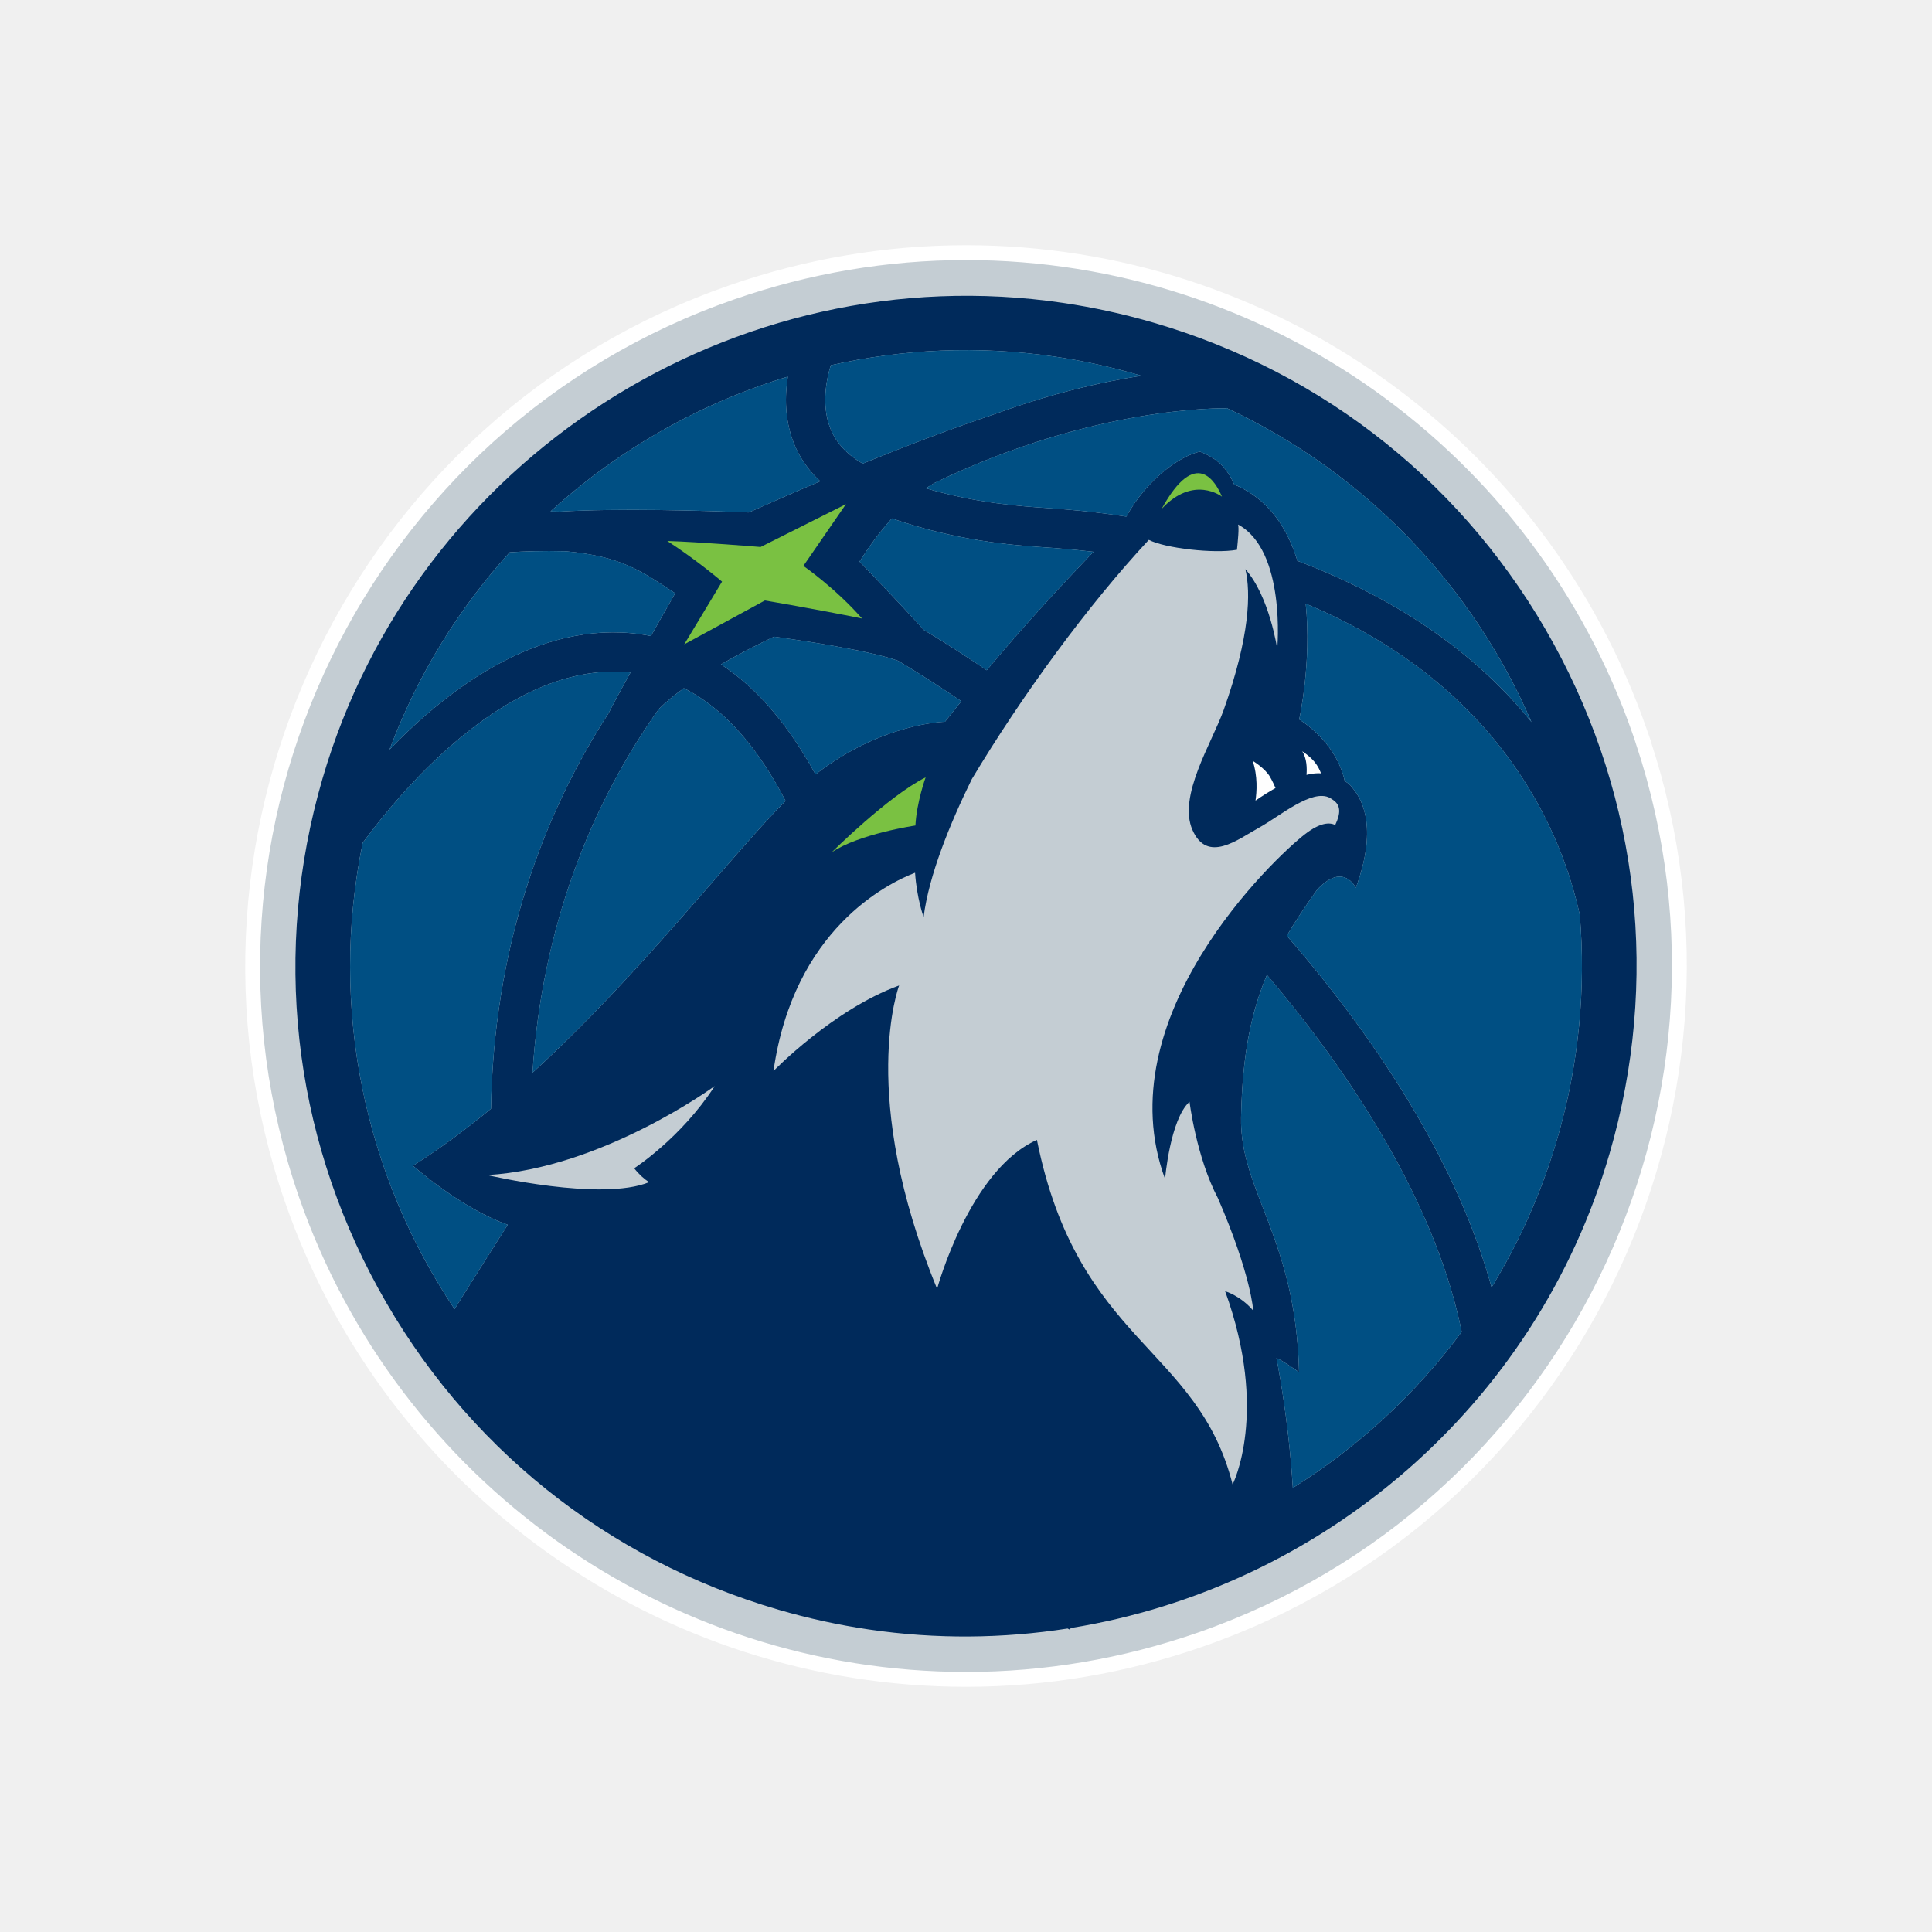
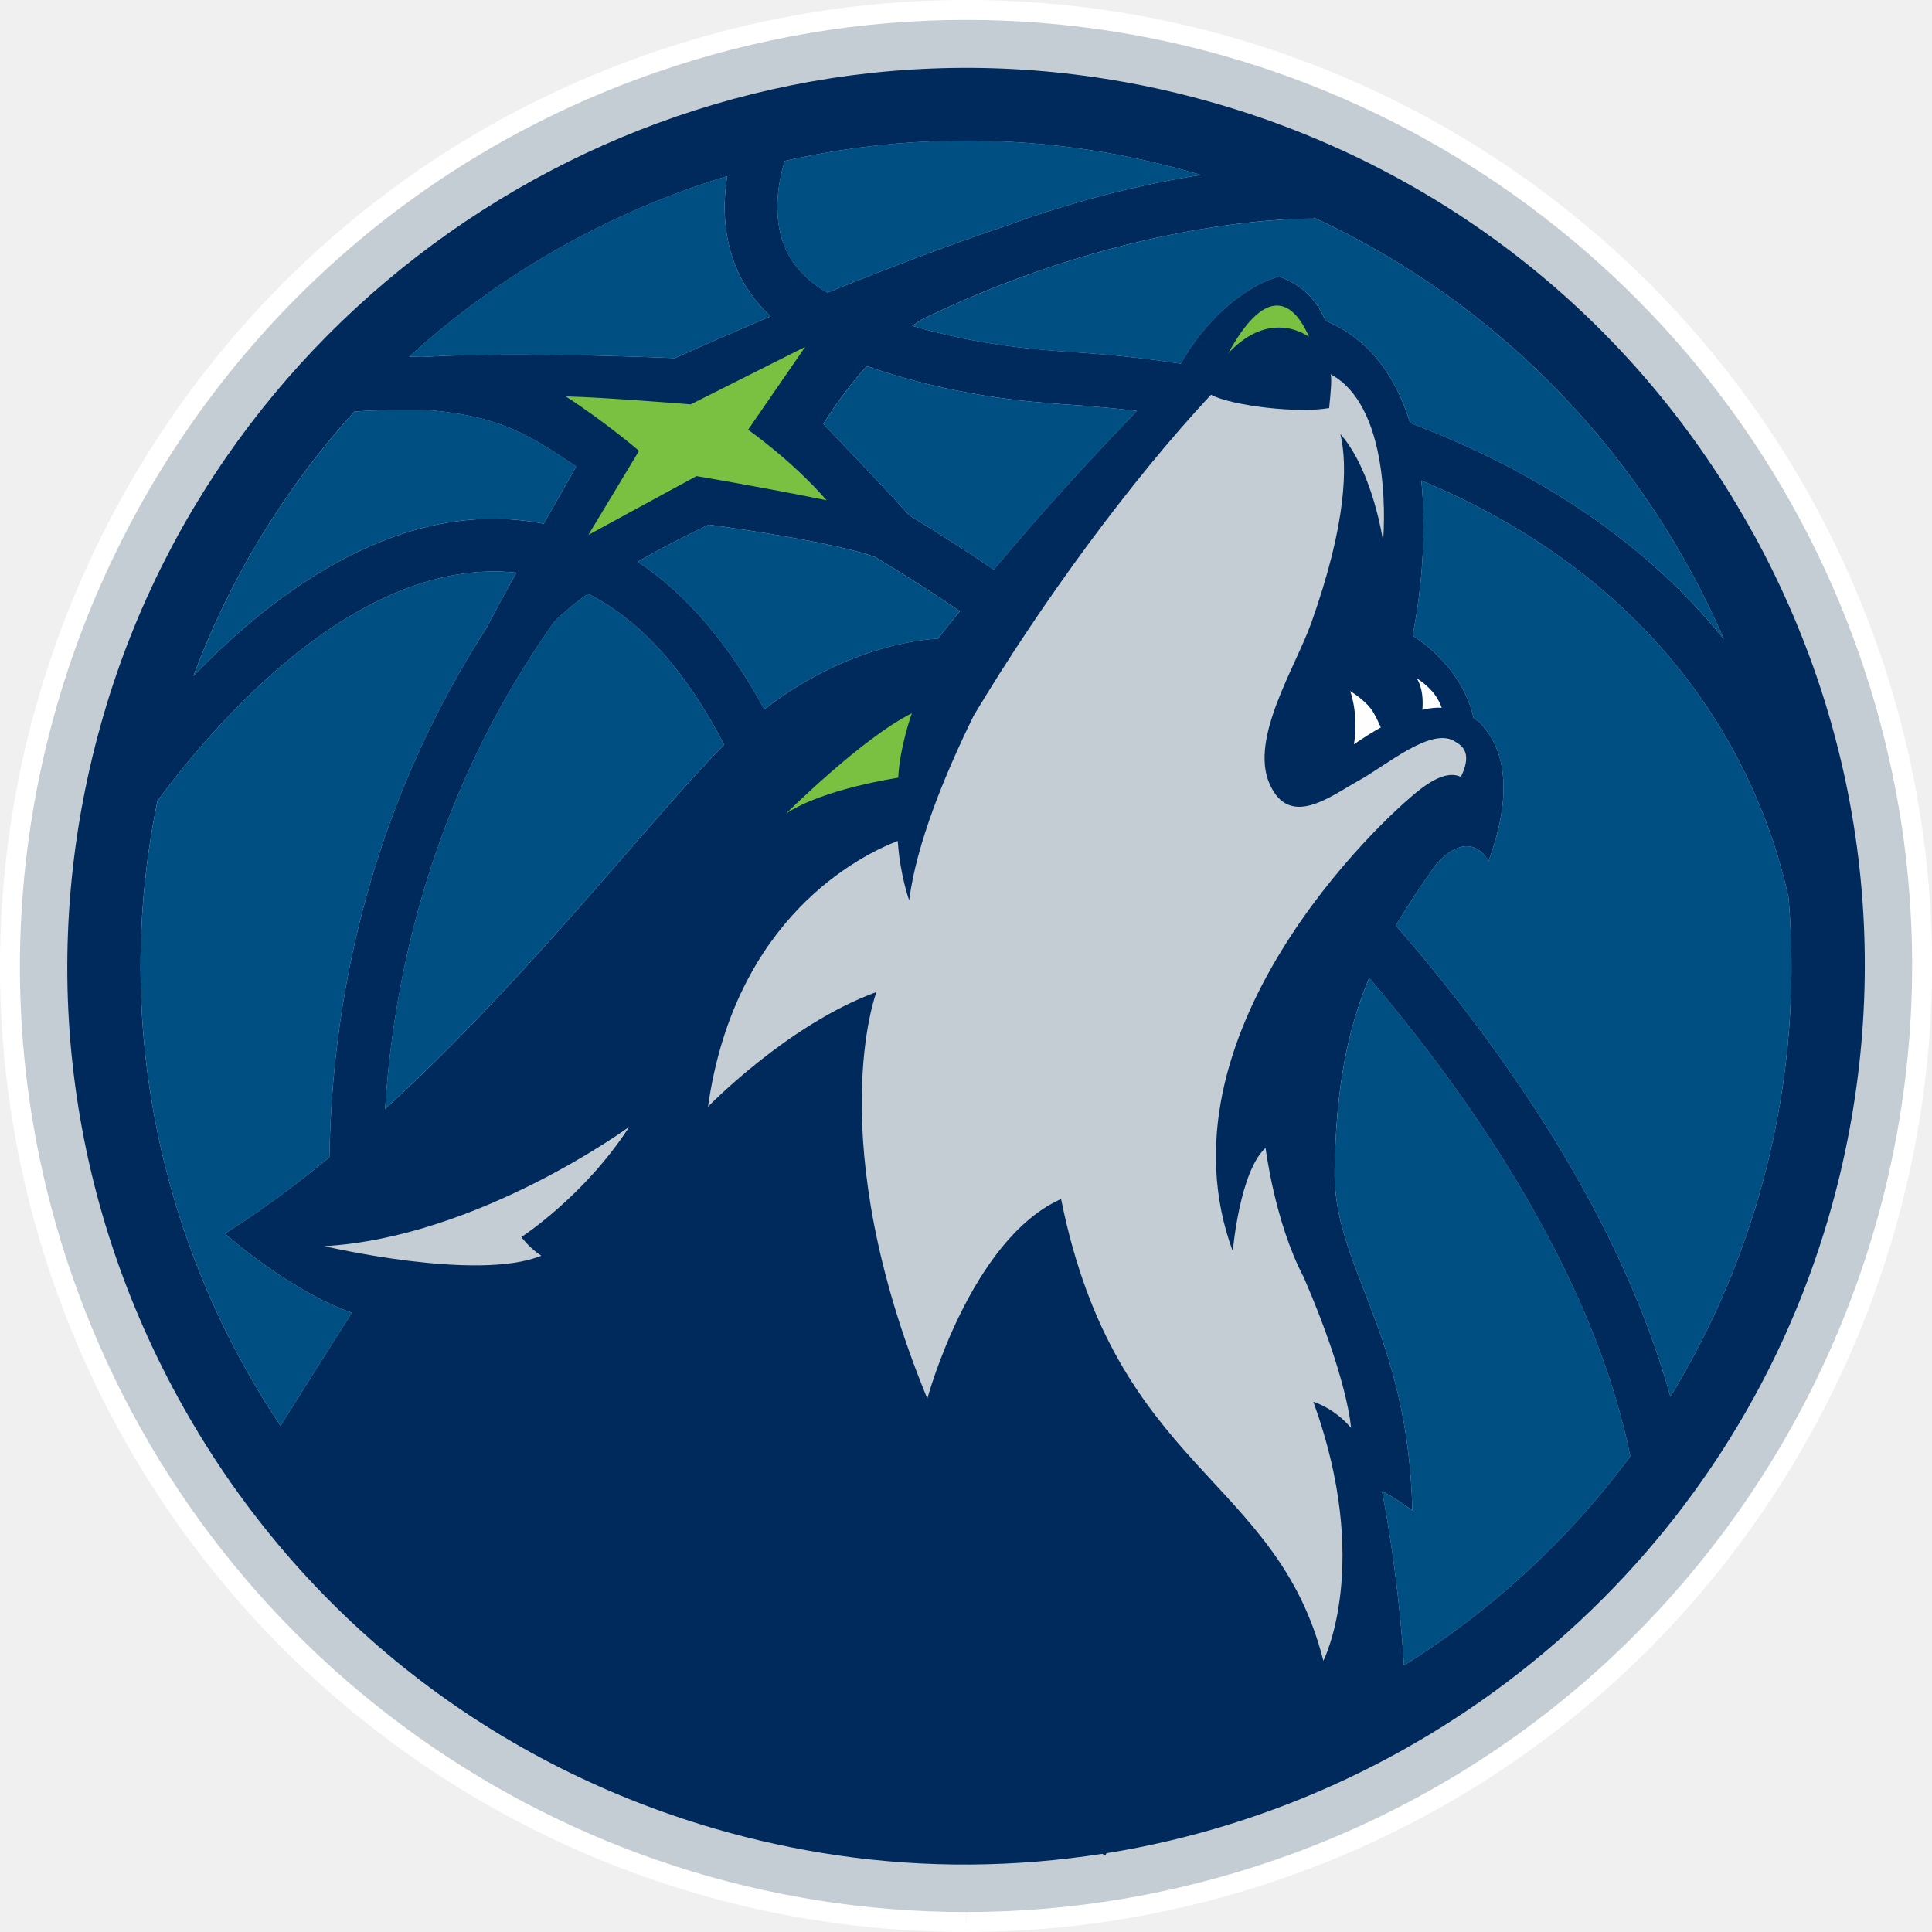
- <svg xmlns="http://www.w3.org/2000/svg" width="500" height="500" viewBox="0 0 500 500">
-   <g fill="none" fill-rule="evenodd">
-     <path d="M0 0h500v500H0z" />
-     <g fill-rule="nonzero">
-       <path d="M250.001 434.616c-78.515 0-148.6-49.864-174.4-124.079-33.369-96.144 17.704-201.521 113.85-234.893 19.608-6.81 39.977-10.259 60.546-10.259 78.535 0 148.615 49.86 174.396 124.072l.877 2.511-.023.027c31.627 95.448-19.373 199.279-114.673 232.359-19.623 6.814-40 10.263-60.573 10.263" stroke="#FFF" stroke-width="3.846" fill="#C4CDD3" />
-       <path d="M403.046 294.61c-4.042 13.885-9.835 26.781-17.023 38.558-8.446-30.569-27.935-62.146-53.008-90.992 2.261-3.846 4.85-7.723 7.808-11.858 6.842-7.427 10.065-.538 10.065-.538 5.492-14.896 2-22.396-.662-25.604-.996-1.473-2.196-2.004-2.196-2.004-2.304-10.477-11.8-15.977-11.8-15.977s3.273-14.719 1.688-29.958c51.35 21.446 66.523 60.242 70.935 80.6 1.577 18.927-.181 38.45-5.808 57.773m-68.462 90.454c-1.146-18.588-4.238-33.611-4.238-33.611 1.669.677 5.854 3.685 5.854 3.685-.796-34.773-15.415-47.019-15.015-65.985.331-15.881 2.5-26.927 6.692-36.85 25.373 29.881 44.327 62.265 50.408 92.373-12 16.258-26.9 29.873-43.7 40.389M93.865 218.121c10.796-14.635 38.615-47.354 69.308-44.077-2.427 4.377-4.469 8.142-5.685 10.55-8.046 12.442-15.596 27.369-21.208 45.027-5.842 18.392-8.881 37.535-9.212 57.312-6.538 5.385-13.285 10.385-20.188 14.754 0 0 12.292 10.965 24.523 15.281 0 0-8.404 13.211-13.769 21.831-23.069-34.454-32.615-77.627-23.769-120.677m38.05-75.192c3.523-.242 8.531-.427 14.519-.262 14.565 1.308 19.842 5.323 28.3 10.869a2271.723 2271.723 0 0 0-6.277 11.058c-27.073-5.296-51.442 12.588-67.646 29.4 7.238-19.319 17.892-36.523 31.104-51.065m71.977-45.458c-.773 4.885-.869 11.054 1.508 17.119 1.504 3.823 3.819 7.138 6.869 9.961-7 2.969-13.304 5.739-18.488 8.069-12.277-.496-33.762-1.115-48.85-.223-.815-.012-1.677-.046-2.45-.046 17.608-16.054 38.638-27.969 61.411-34.881m11.112-2.942c18.685-4.223 38.312-5.131 58.042-2.227 7.173 1.054 14.354 2.615 21.512 4.704.269.077.527.169.796.246-10.062 1.554-23.008 4.485-37.581 9.8-11.535 3.861-23.508 8.446-34.523 12.935-4.016-2.342-6.869-5.346-8.338-9.058-2.442-6.154-.985-12.923.092-16.4m40.365 78.927c-5.427-3.673-10.873-7.173-16.308-10.446-4.081-4.588-12.308-13.192-16.619-17.681 2.123-3.361 4.95-7.369 8.381-11.162 16.819 5.8 30.777 6.885 39.554 7.481 1.708.119 3.231.219 4.55.35l1.273.108c2.315.196 4.546.446 6.788.692-8.431 8.831-17.296 18.311-27.619 30.658m-52.069 33.812c-14.127 14.181-37.454 44.754-65.485 70.338 2.442-37.715 15.181-69.489 32.7-94.135 1.846-1.815 4.042-3.615 6.469-5.369 10.931 5.508 19.5 16.023 26.315 29.165m7.75-6.85c-6.508-11.938-14.504-21.939-24.462-28.477 4.604-2.658 9.381-5.088 13.746-7.169 6.25.85 24.477 3.5 32.115 6.246 5.446 3.261 10.9 6.765 16.346 10.458-1.392 1.723-2.8 3.485-4.242 5.323 0 0-16.158.2-33.504 13.619M317.215 105.683l.008-.189c36.3 16.827 63.946 46.273 79.127 81.381-16.619-20.65-39.115-33.612-60.589-41.746-2.596-8.519-7.504-16.046-16.358-19.754-1.727-3.954-4.146-6.719-8.892-8.5-5.223 1.161-13.739 7.223-19.015 16.815-5.731-.877-10.662-1.415-14.446-1.738l-1.15-.1c-1.396-.135-3.019-.242-4.831-.369-7.704-.527-18.435-1.3-31.431-5.104.708-.481 1.423-.938 2.154-1.365 41.473-20.108 74.981-19.342 75.423-19.331m84.842 60.885c-22.3-40.615-59.077-70.115-103.569-83.073-7.665-2.227-15.535-3.95-23.377-5.104h-.004l-.015-.004c-85.154-12.542-167.55 40.408-191.642 123.169-12.954 44.488-7.808 91.354 14.489 131.973 22.3 40.619 59.081 70.119 103.565 83.073 7.673 2.235 15.542 3.954 23.396 5.108 17.408 2.565 34.685 2.35 51.389-.25.208.1.408.219.615.315l.2-.442c64.658-10.396 120.35-57.215 139.446-122.792 12.954-44.485 7.808-91.354-14.492-131.973" fill="#002A5B" />
-       <path d="M223.251 119.986c11.015-4.489 22.985-9.069 34.523-12.935 14.569-5.315 27.515-8.246 37.581-9.796-.273-.081-.527-.177-.792-.25-7.165-2.085-14.338-3.646-21.515-4.7-19.735-2.908-39.361-1.996-58.042 2.227-1.077 3.473-2.538 10.242-.096 16.396 1.473 3.716 4.327 6.719 8.342 9.058M136.279 229.622c5.615-17.662 13.165-32.585 21.208-45.027 1.219-2.408 3.258-6.177 5.685-10.55-30.689-3.277-58.508 29.442-69.304 44.077-8.85 43.05.7 86.223 23.769 120.677 5.362-8.619 13.765-21.831 13.765-21.831-12.231-4.315-24.519-15.277-24.519-15.277 6.904-4.373 13.65-9.373 20.185-14.758.331-19.777 3.369-38.919 9.211-57.312M142.482 132.354c.769.004 1.631.031 2.442.046 15.096-.896 36.577-.277 48.854.219 5.188-2.331 11.492-5.1 18.492-8.065-3.05-2.827-5.365-6.138-6.869-9.965-2.377-6.065-2.281-12.235-1.508-17.115-22.777 6.908-43.804 18.823-61.412 34.881M334.585 385.062c16.8-10.511 31.704-24.127 43.696-40.389-6.077-30.108-25.031-62.492-50.4-92.373-4.196 9.927-6.369 20.969-6.696 36.85-.4 18.969 14.219 31.215 15.011 65.988 0 0-4.185-3.011-5.858-3.685 0 0 3.096 15.015 4.246 33.608M200.334 164.769c-4.362 2.081-9.142 4.512-13.746 7.177 9.958 6.531 17.954 16.538 24.458 28.477 17.346-13.427 33.508-13.623 33.508-13.623 1.446-1.839 2.85-3.6 4.238-5.327-5.435-3.685-10.896-7.192-16.342-10.454-7.638-2.742-25.865-5.396-32.115-6.25M282.988 142.8c-2.242-.246-4.473-.496-6.792-.692l-1.269-.108c-1.319-.135-2.842-.235-4.55-.346-8.781-.604-22.735-1.681-39.554-7.481-3.431 3.785-6.254 7.796-8.377 11.158 4.308 4.485 12.535 13.092 16.615 17.681 5.439 3.269 10.881 6.773 16.304 10.45 10.327-12.354 19.196-21.831 27.623-30.662" fill="#004F83" />
-       <path d="M100.811 193.996c16.204-16.812 40.573-34.696 67.646-29.404 2.142-3.8 4.304-7.6 6.277-11.058-8.458-5.546-13.735-9.562-28.3-10.869-5.989-.165-11 .027-14.519.269-13.211 14.539-23.865 31.742-31.104 51.062M403.046 294.61c5.627-19.323 7.385-38.846 5.808-57.773-4.412-20.358-19.585-59.154-70.935-80.6 1.585 15.238-1.688 29.958-1.688 29.958s9.496 5.5 11.8 15.977c0 0 1.2.531 2.196 2.004 2.662 3.208 6.154 10.708.662 25.604 0 0-3.223-6.888-10.065.538-2.958 4.135-5.546 8.011-7.808 11.858 25.073 28.846 44.562 60.423 53.008 90.992 7.189-11.777 12.981-24.673 17.023-38.558" fill="#004F83" />
-       <path d="M310.513 116.878c4.739 1.777 7.162 4.542 8.896 8.496 8.846 3.712 13.758 11.235 16.35 19.758 21.473 8.131 43.973 21.092 60.589 41.742-15.177-35.104-42.827-64.554-79.127-81.377l-.008.189c-.439-.015-33.95-.781-75.419 19.327-.735.427-1.45.884-2.154 1.369 12.992 3.8 23.719 4.577 31.427 5.104 1.815.127 3.435.235 4.831.369l1.154.1c3.777.315 8.711.858 14.446 1.738 5.277-9.592 13.792-15.654 19.015-16.815M203.301 207.266c-6.815-13.142-15.385-23.654-26.319-29.165-2.423 1.758-4.619 3.558-6.469 5.369-17.519 24.646-30.254 56.419-32.704 94.138 28.038-25.588 51.358-56.162 65.492-70.342" fill="#004F83" />
-       <path d="M218.939 130.463l-11.023 15.989s8.331 5.788 15.181 13.619c-11.988-2.45-25.15-4.665-25.15-4.665l-20.865 11.346 9.781-16.231s-6.581-5.619-14.169-10.515c8.319.242 24.142 1.554 24.142 1.554l22.104-11.096zM239.554 201.181s-2.335 6.458-2.642 12.458c0 0-14.631 2.158-21.673 6.95 0 0 14.608-14.558 24.315-19.408" fill="#7AC142" />
-       <path d="M338.123 200.534c1.627-.396 2.842-.462 3.75-.396-.273-.746-.777-1.865-1.685-2.969-1.292-1.565-3.173-2.739-3.173-2.739 1.212 1.869 1.246 4.45 1.108 6.104M324.924 207.193c1.889-1.3 3.612-2.377 5.177-3.254-.285-.677-.727-1.654-1.389-2.835-1.254-2.246-4.523-4.204-4.523-4.204 1.35 3.996 1.062 8.05.735 10.292" fill="#FEFEFE" />
-       <path d="M167.98 305.95c-12.438 5.085-41.873-1.846-41.873-1.846 29.735-1.712 58.819-23.015 58.819-23.015-.023.05-.05.104-.065.15-8.719 13.373-20.735 21.108-20.735 21.108 1.323 1.692 2.658 2.819 3.854 3.604" fill="#C4CDD3" />
-       <path d="M316.244 128.535s-7.311-5.731-15.608 3.158c8.889-16.2 14.023-6.912 15.608-3.158" fill="#7AC142" />
-       <path d="M345.113 207.103s-.765-.519-.927-.608c-4.638-2.469-12.954 4.739-18.385 7.727-5.423 2.988-13.327 9.354-17.188.585-3.858-8.769 5.015-22.485 8.092-31.115 6.785-19.081 7.031-30.315 5.6-36.389 6.269 7.081 8.242 20.654 8.242 20.654s2.331-25.492-10.135-32.208c.288.904-.038 4.081-.292 6.585 0 0-.023-.035-.038-.054-5.808 1.062-18.611-.392-22.769-2.569-15.742 16.885-32.904 40.381-45.823 61.958-5.604 11.412-11.088 24.796-12.461 35.677 0 0-1.785-4.919-2.208-11.481-7.146 2.758-31.446 14.7-36.642 51.315 0 0 15.442-15.935 32.515-22.142 0 0-10.812 28.315 9.827 78.508 0 0 8.354-30.777 25.831-38.542 10.581 52.554 41.6 53.415 50.646 89.173 0 0 9.481-18.523-1.931-50.008 0 0 3.935 1.1 7.273 5.031 0 0-.519-9.211-9.127-29.077-5.608-10.635-7.365-24.988-7.365-24.988-5.038 4.565-6.331 19.985-6.331 19.985-15.4-41.781 28.312-83.189 36.292-89.292 3.892-2.989 6.292-3.038 7.746-2.323 1.5-3.111 1.365-5.1-.442-6.4" fill="#C4CDD3" />
-     </g>
+ <svg xmlns="http://www.w3.org/2000/svg" id="Ebene_1" version="1.1" viewBox="0 0 373.08 373.08">
+   <defs>
+     <style>
+       .st0 {
+         fill: none;
+       }
+ 
+       .st1 {
+         stroke: #fff;
+         stroke-width: 3.85px;
+       }
+ 
+       .st1, .st2 {
+         fill: #c4cdd3;
+       }
+ 
+       .st3 {
+         fill: #002a5b;
+       }
+ 
+       .st4 {
+         fill: #004f83;
+       }
+ 
+       .st5 {
+         fill: #fefefe;
+       }
+ 
+       .st6 {
+         fill: #7ac142;
+       }
+     </style>
+   </defs>
+   <path class="st0" d="M-63.46-63.46h500v500H-63.46V-63.46Z" />
+   <g>
+     <path class="st1" d="M186.54,371.15c-78.52,0-148.6-49.86-174.4-124.08C-21.23,150.93,29.84,45.55,125.99,12.18c19.61-6.81,39.98-10.26,60.55-10.26,78.53,0,148.62,49.86,174.4,124.07l.88,2.51-.02.03c31.63,95.45-19.37,199.28-114.67,232.36-19.62,6.81-40,10.26-60.57,10.26" />
+     <path class="st3" d="M339.58,231.15c-4.04,13.88-9.83,26.78-17.02,38.56-8.45-30.57-27.93-62.15-53.01-90.99,2.26-3.85,4.85-7.72,7.81-11.86,6.84-7.43,10.07-.54,10.07-.54,5.49-14.9,2-22.4-.66-25.6-1-1.47-2.2-2-2.2-2-2.3-10.48-11.8-15.98-11.8-15.98,0,0,3.27-14.72,1.69-29.96,51.35,21.45,66.52,60.24,70.93,80.6,1.58,18.93-.18,38.45-5.81,57.77M271.12,321.6c-1.15-18.59-4.24-33.61-4.24-33.61,1.67.68,5.85,3.68,5.85,3.68-.8-34.77-15.42-47.02-15.02-65.98.33-15.88,2.5-26.93,6.69-36.85,25.37,29.88,44.33,62.27,50.41,92.37-12,16.26-26.9,29.87-43.7,40.39M30.4,154.66c10.8-14.63,38.62-47.35,69.31-44.08-2.43,4.38-4.47,8.14-5.68,10.55-8.05,12.44-15.6,27.37-21.21,45.03-5.84,18.39-8.88,37.53-9.21,57.31-6.54,5.38-13.28,10.38-20.19,14.75,0,0,12.29,10.97,24.52,15.28,0,0-8.4,13.21-13.77,21.83-23.07-34.45-32.62-77.63-23.77-120.68M68.45,79.47c3.52-.24,8.53-.43,14.52-.26,14.57,1.31,19.84,5.32,28.3,10.87-2.1,3.68-4.19,7.37-6.28,11.06-27.07-5.3-51.44,12.59-67.65,29.4,7.24-19.32,17.89-36.52,31.1-51.07M140.43,34.01c-.77,4.88-.87,11.05,1.51,17.12,1.5,3.82,3.82,7.14,6.87,9.96-7,2.97-13.3,5.74-18.49,8.07-12.28-.5-33.76-1.12-48.85-.22-.82-.01-1.68-.05-2.45-.05,17.61-16.05,38.64-27.97,61.41-34.88M151.54,31.07c18.68-4.22,38.31-5.13,58.04-2.23,7.17,1.05,14.35,2.62,21.51,4.7.27.08.53.17.8.25-10.06,1.55-23.01,4.48-37.58,9.8-11.53,3.86-23.51,8.45-34.52,12.93-4.02-2.34-6.87-5.35-8.34-9.06-2.44-6.15-.98-12.92.09-16.4M191.91,109.99c-5.43-3.67-10.87-7.17-16.31-10.45-4.08-4.59-12.31-13.19-16.62-17.68,2.12-3.36,4.95-7.37,8.38-11.16,16.82,5.8,30.78,6.88,39.55,7.48,1.71.12,3.23.22,4.55.35l1.27.11c2.32.2,4.55.45,6.79.69-8.43,8.83-17.3,18.31-27.62,30.66M139.84,143.81c-14.13,14.18-37.45,44.75-65.48,70.34,2.44-37.72,15.18-69.49,32.7-94.13,1.85-1.82,4.04-3.62,6.47-5.37,10.93,5.51,19.5,16.02,26.32,29.17M147.59,136.96c-6.51-11.94-14.5-21.94-24.46-28.48,4.6-2.66,9.38-5.09,13.75-7.17,6.25.85,24.48,3.5,32.12,6.25,5.45,3.26,10.9,6.77,16.35,10.46-1.39,1.72-2.8,3.48-4.24,5.32,0,0-16.16.2-33.5,13.62M253.75,42.22v-.19c36.31,16.83,63.95,46.27,79.13,81.38-16.62-20.65-39.12-33.61-60.59-41.75-2.6-8.52-7.5-16.05-16.36-19.75-1.73-3.95-4.15-6.72-8.89-8.5-5.22,1.16-13.74,7.22-19.02,16.82-5.73-.88-10.66-1.42-14.45-1.74l-1.15-.1c-1.4-.13-3.02-.24-4.83-.37-7.7-.53-18.43-1.3-31.43-5.1.71-.48,1.42-.94,2.15-1.37,41.47-20.11,74.98-19.34,75.42-19.33M338.6,103.11c-22.3-40.62-59.08-70.12-103.57-83.07-7.67-2.23-15.53-3.95-23.38-5.1h-.02C126.48,2.38,44.08,55.33,19.99,138.09c-12.95,44.49-7.81,91.35,14.49,131.97,22.3,40.62,59.08,70.12,103.57,83.07,7.67,2.23,15.54,3.95,23.4,5.11,17.41,2.57,34.68,2.35,51.39-.25.21.1.41.22.62.32l.2-.44c64.66-10.4,120.35-57.22,139.45-122.79,12.95-44.48,7.81-91.35-14.49-131.97" />
+     <path class="st4" d="M159.79,56.52c11.02-4.49,22.98-9.07,34.52-12.93,14.57-5.32,27.52-8.25,37.58-9.8-.27-.08-.53-.18-.79-.25-7.17-2.08-14.34-3.65-21.52-4.7-19.73-2.91-39.36-2-58.04,2.23-1.08,3.47-2.54,10.24-.1,16.4,1.47,3.72,4.33,6.72,8.34,9.06M72.82,166.16c5.62-17.66,13.17-32.58,21.21-45.03,1.22-2.41,3.26-6.18,5.68-10.55-30.69-3.28-58.51,29.44-69.3,44.08-8.85,43.05.7,86.22,23.77,120.68,5.36-8.62,13.77-21.83,13.77-21.83-12.23-4.32-24.52-15.28-24.52-15.28,6.9-4.37,13.65-9.37,20.18-14.76.33-19.78,3.37-38.92,9.21-57.31M79.02,68.89c.77,0,1.63.03,2.44.05,15.1-.9,36.58-.28,48.85.22,5.19-2.33,11.49-5.1,18.49-8.07-3.05-2.83-5.37-6.14-6.87-9.97-2.38-6.07-2.28-12.23-1.51-17.12-22.78,6.91-43.8,18.82-61.41,34.88M271.12,321.6c16.8-10.51,31.7-24.13,43.7-40.39-6.08-30.11-25.03-62.49-50.4-92.37-4.2,9.93-6.37,20.97-6.7,36.85-.4,18.97,14.22,31.22,15.01,65.99,0,0-4.18-3.01-5.86-3.68,0,0,3.1,15.02,4.25,33.61M136.87,101.31c-4.36,2.08-9.14,4.51-13.75,7.18,9.96,6.53,17.95,16.54,24.46,28.48,17.35-13.43,33.51-13.62,33.51-13.62,1.45-1.84,2.85-3.6,4.24-5.33-5.43-3.68-10.9-7.19-16.34-10.45-7.64-2.74-25.87-5.4-32.12-6.25M219.53,79.34c-2.24-.25-4.47-.5-6.79-.69l-1.27-.11c-1.32-.13-2.84-.23-4.55-.35-8.78-.6-22.73-1.68-39.55-7.48-3.43,3.78-6.25,7.8-8.38,11.16,4.31,4.48,12.53,13.09,16.62,17.68,5.44,3.27,10.88,6.77,16.3,10.45,10.33-12.35,19.2-21.83,27.62-30.66" />
+     <path class="st4" d="M37.35,130.53c16.2-16.81,40.57-34.7,67.65-29.4,2.14-3.8,4.3-7.6,6.28-11.06-8.46-5.55-13.73-9.56-28.3-10.87-5.99-.17-11,.03-14.52.27-13.21,14.54-23.87,31.74-31.1,51.06M339.58,231.15c5.63-19.32,7.38-38.85,5.81-57.77-4.41-20.36-19.58-59.15-70.93-80.6,1.58,15.24-1.69,29.96-1.69,29.96,0,0,9.5,5.5,11.8,15.98,0,0,1.2.53,2.2,2,2.66,3.21,6.15,10.71.66,25.6,0,0-3.22-6.89-10.07.54-2.96,4.13-5.55,8.01-7.81,11.86,25.07,28.85,44.56,60.42,53.01,90.99,7.19-11.78,12.98-24.67,17.02-38.56" />
+     <path class="st4" d="M247.05,53.42c4.74,1.78,7.16,4.54,8.9,8.5,8.85,3.71,13.76,11.23,16.35,19.76,21.47,8.13,43.97,21.09,60.59,41.74-15.18-35.1-42.83-64.55-79.13-81.38v.19c-.45-.02-33.96-.78-75.43,19.33-.73.43-1.45.88-2.15,1.37,12.99,3.8,23.72,4.58,31.43,5.1,1.82.13,3.43.23,4.83.37l1.15.1c3.78.32,8.71.86,14.45,1.74,5.28-9.59,13.79-15.65,19.02-16.82M139.84,143.8c-6.82-13.14-15.38-23.65-26.32-29.17-2.42,1.76-4.62,3.56-6.47,5.37-17.52,24.65-30.25,56.42-32.7,94.14,28.04-25.59,51.36-56.16,65.49-70.34" />
+     <path class="st6" d="M155.48,67l-11.02,15.99s8.33,5.79,15.18,13.62c-11.99-2.45-25.15-4.67-25.15-4.67l-20.87,11.35,9.78-16.23s-6.58-5.62-14.17-10.52c8.32.24,24.14,1.55,24.14,1.55l22.1-11.1h0ZM176.09,137.72s-2.33,6.46-2.64,12.46c0,0-14.63,2.16-21.67,6.95,0,0,14.61-14.56,24.32-19.41" />
+     <path class="st5" d="M274.66,137.07c1.63-.4,2.84-.46,3.75-.4-.27-.75-.78-1.87-1.68-2.97-1.29-1.57-3.17-2.74-3.17-2.74,1.21,1.87,1.25,4.45,1.11,6.1M261.46,143.73c1.89-1.3,3.61-2.38,5.18-3.25-.28-.68-.73-1.65-1.39-2.83-1.25-2.25-4.52-4.2-4.52-4.2,1.35,4,1.06,8.05.73,10.29" />
+     <path class="st2" d="M104.52,242.49c-12.44,5.08-41.87-1.85-41.87-1.85,29.73-1.71,58.82-23.02,58.82-23.02-.02.05-.05.1-.07.15-8.72,13.37-20.73,21.11-20.73,21.11,1.32,1.69,2.66,2.82,3.85,3.6" />
+     <path class="st6" d="M252.78,65.07s-7.31-5.73-15.61,3.16c8.89-16.2,14.02-6.91,15.61-3.16" />
+     <path class="st2" d="M281.65,143.64s-.77-.52-.93-.61c-4.64-2.47-12.95,4.74-18.38,7.73-5.42,2.99-13.33,9.35-17.19.58-3.86-8.77,5.02-22.48,8.09-31.12,6.78-19.08,7.03-30.32,5.6-36.39,6.27,7.08,8.24,20.65,8.24,20.65,0,0,2.33-25.49-10.13-32.21.29.9-.04,4.08-.29,6.58,0,0-.02-.03-.04-.05-5.81,1.06-18.61-.39-22.77-2.57-15.74,16.88-32.9,40.38-45.82,61.96-5.6,11.41-11.09,24.8-12.46,35.68,0,0-1.78-4.92-2.21-11.48-7.15,2.76-31.45,14.7-36.64,51.32,0,0,15.44-15.93,32.52-22.14,0,0-10.81,28.32,9.83,78.51,0,0,8.35-30.78,25.83-38.54,10.58,52.55,41.6,53.42,50.65,89.17,0,0,9.48-18.52-1.93-50.01,0,0,3.93,1.1,7.27,5.03,0,0-.52-9.21-9.13-29.08-5.61-10.63-7.37-24.99-7.37-24.99-5.04,4.57-6.33,19.98-6.33,19.98-15.4-41.78,28.31-83.19,36.29-89.29,3.89-2.99,6.29-3.04,7.75-2.32,1.5-3.11,1.37-5.1-.44-6.4" />
  </g>
</svg>
